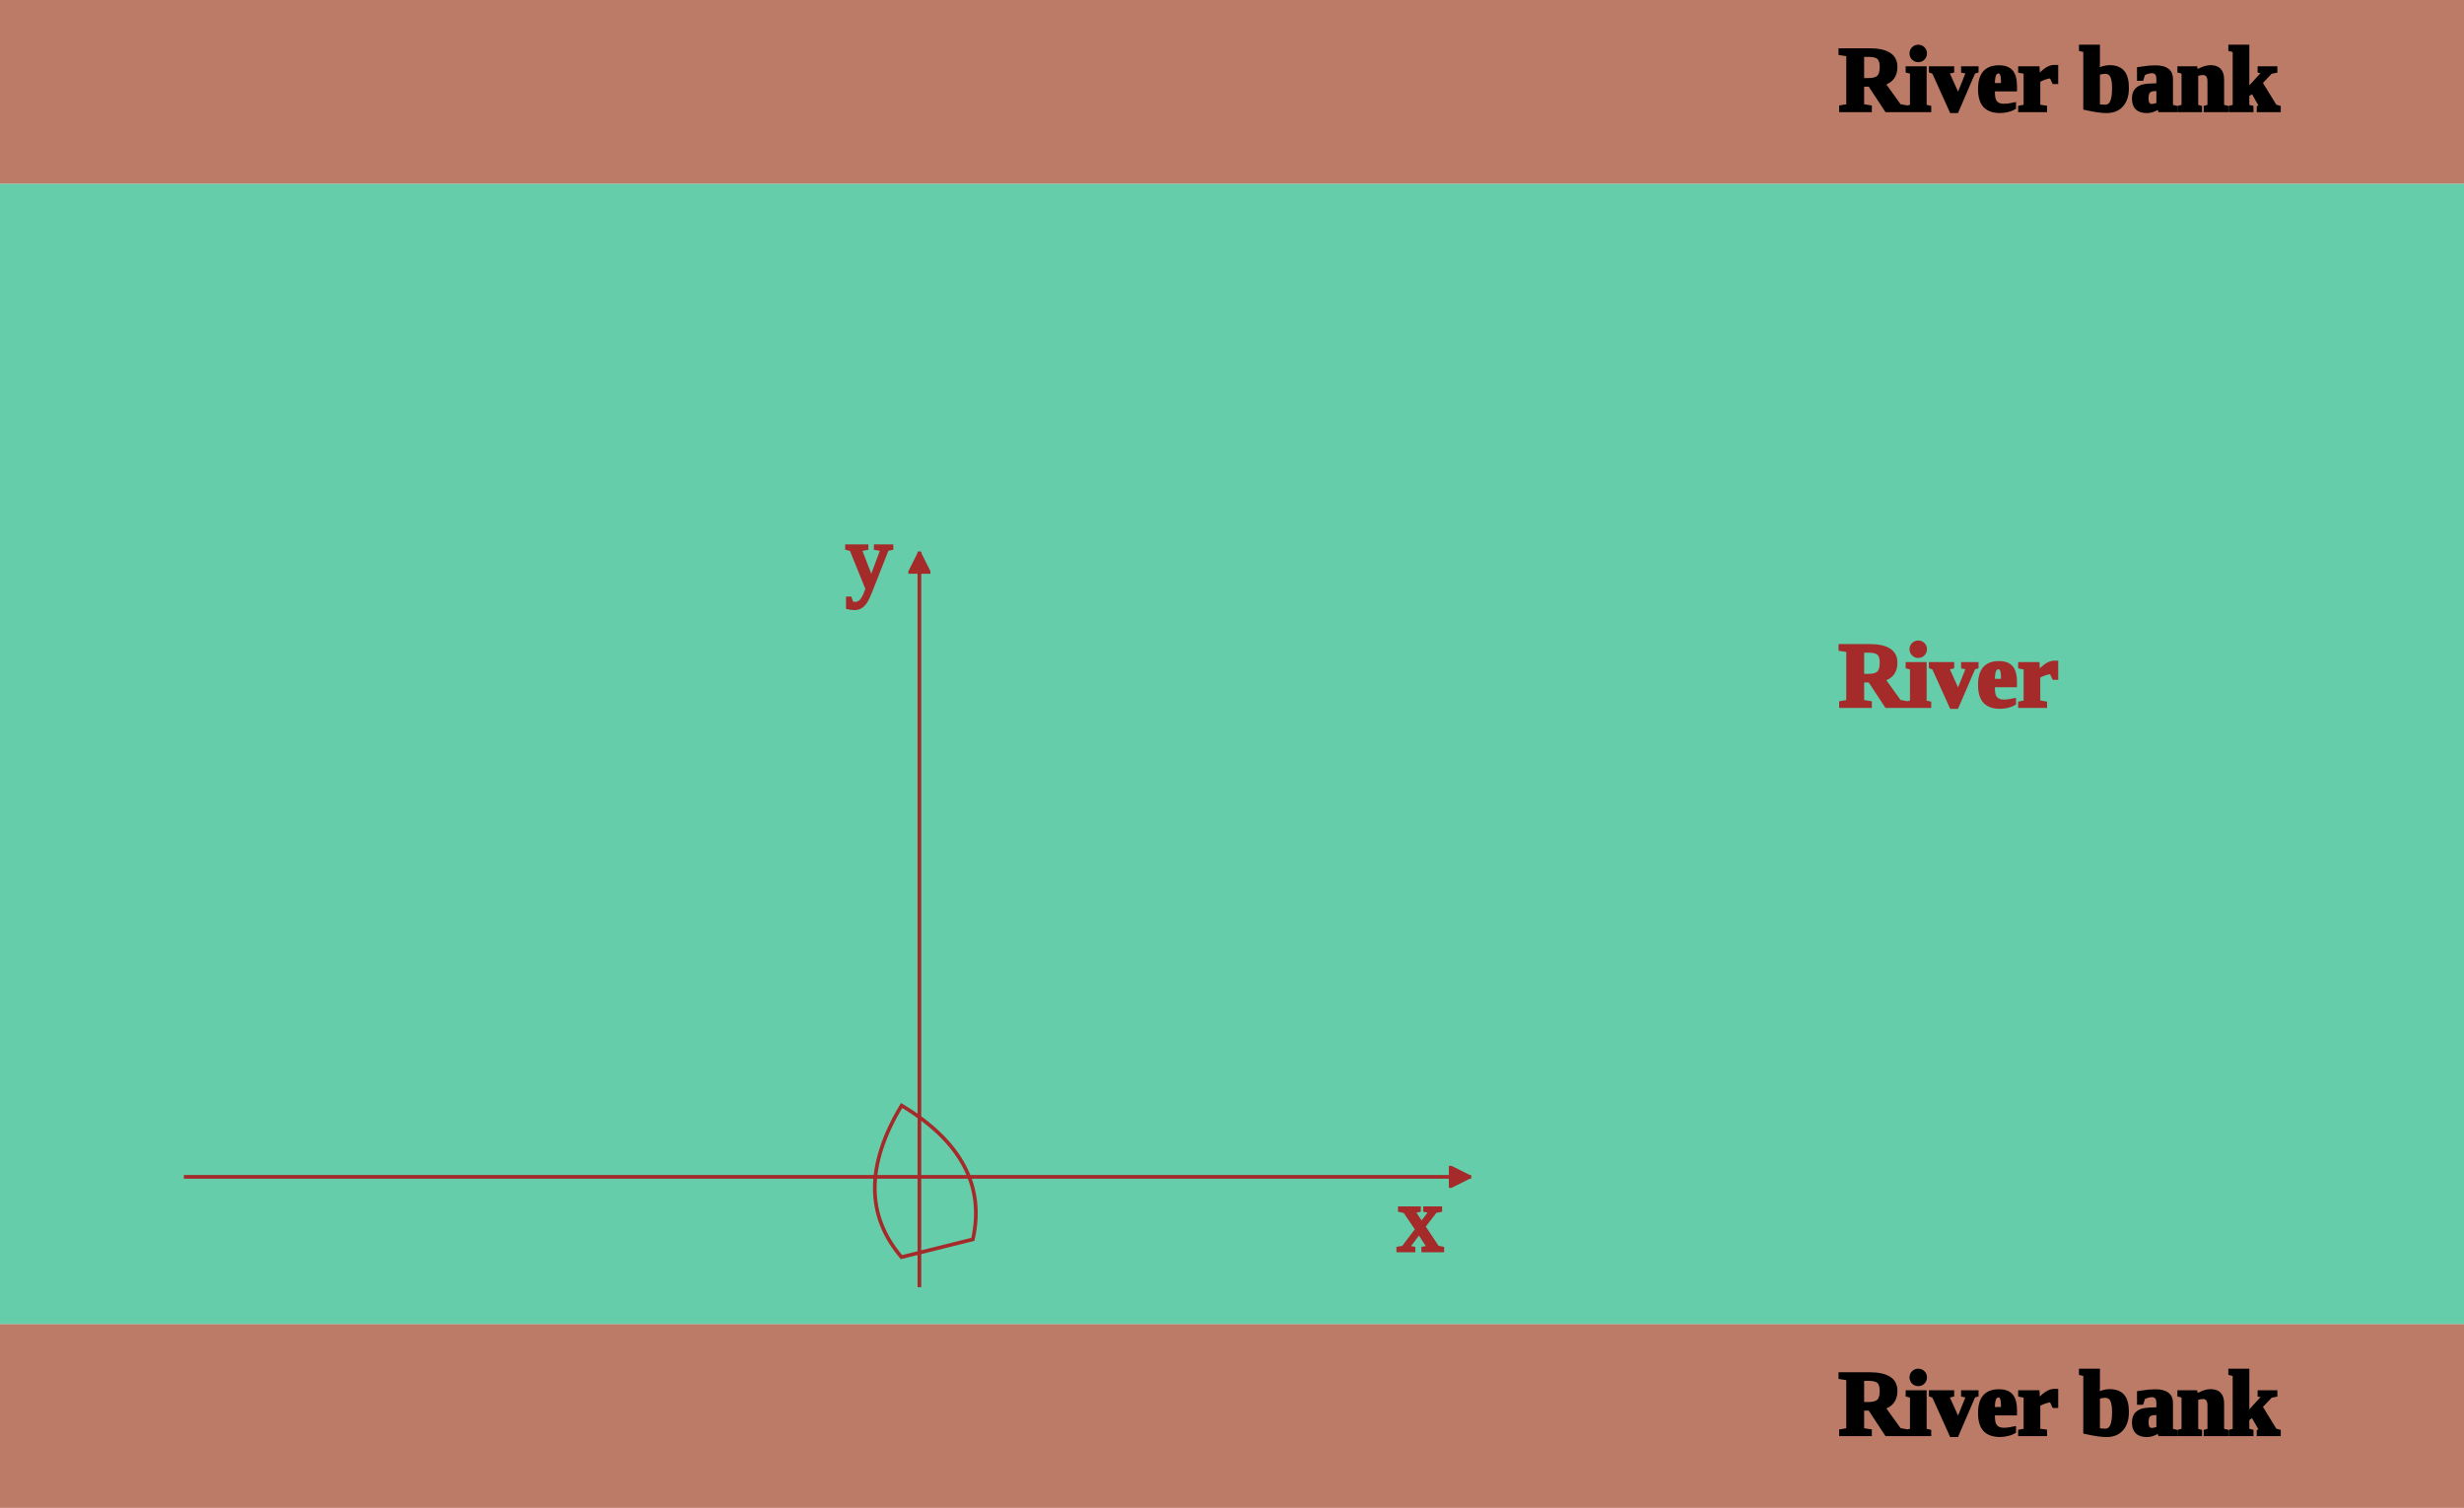
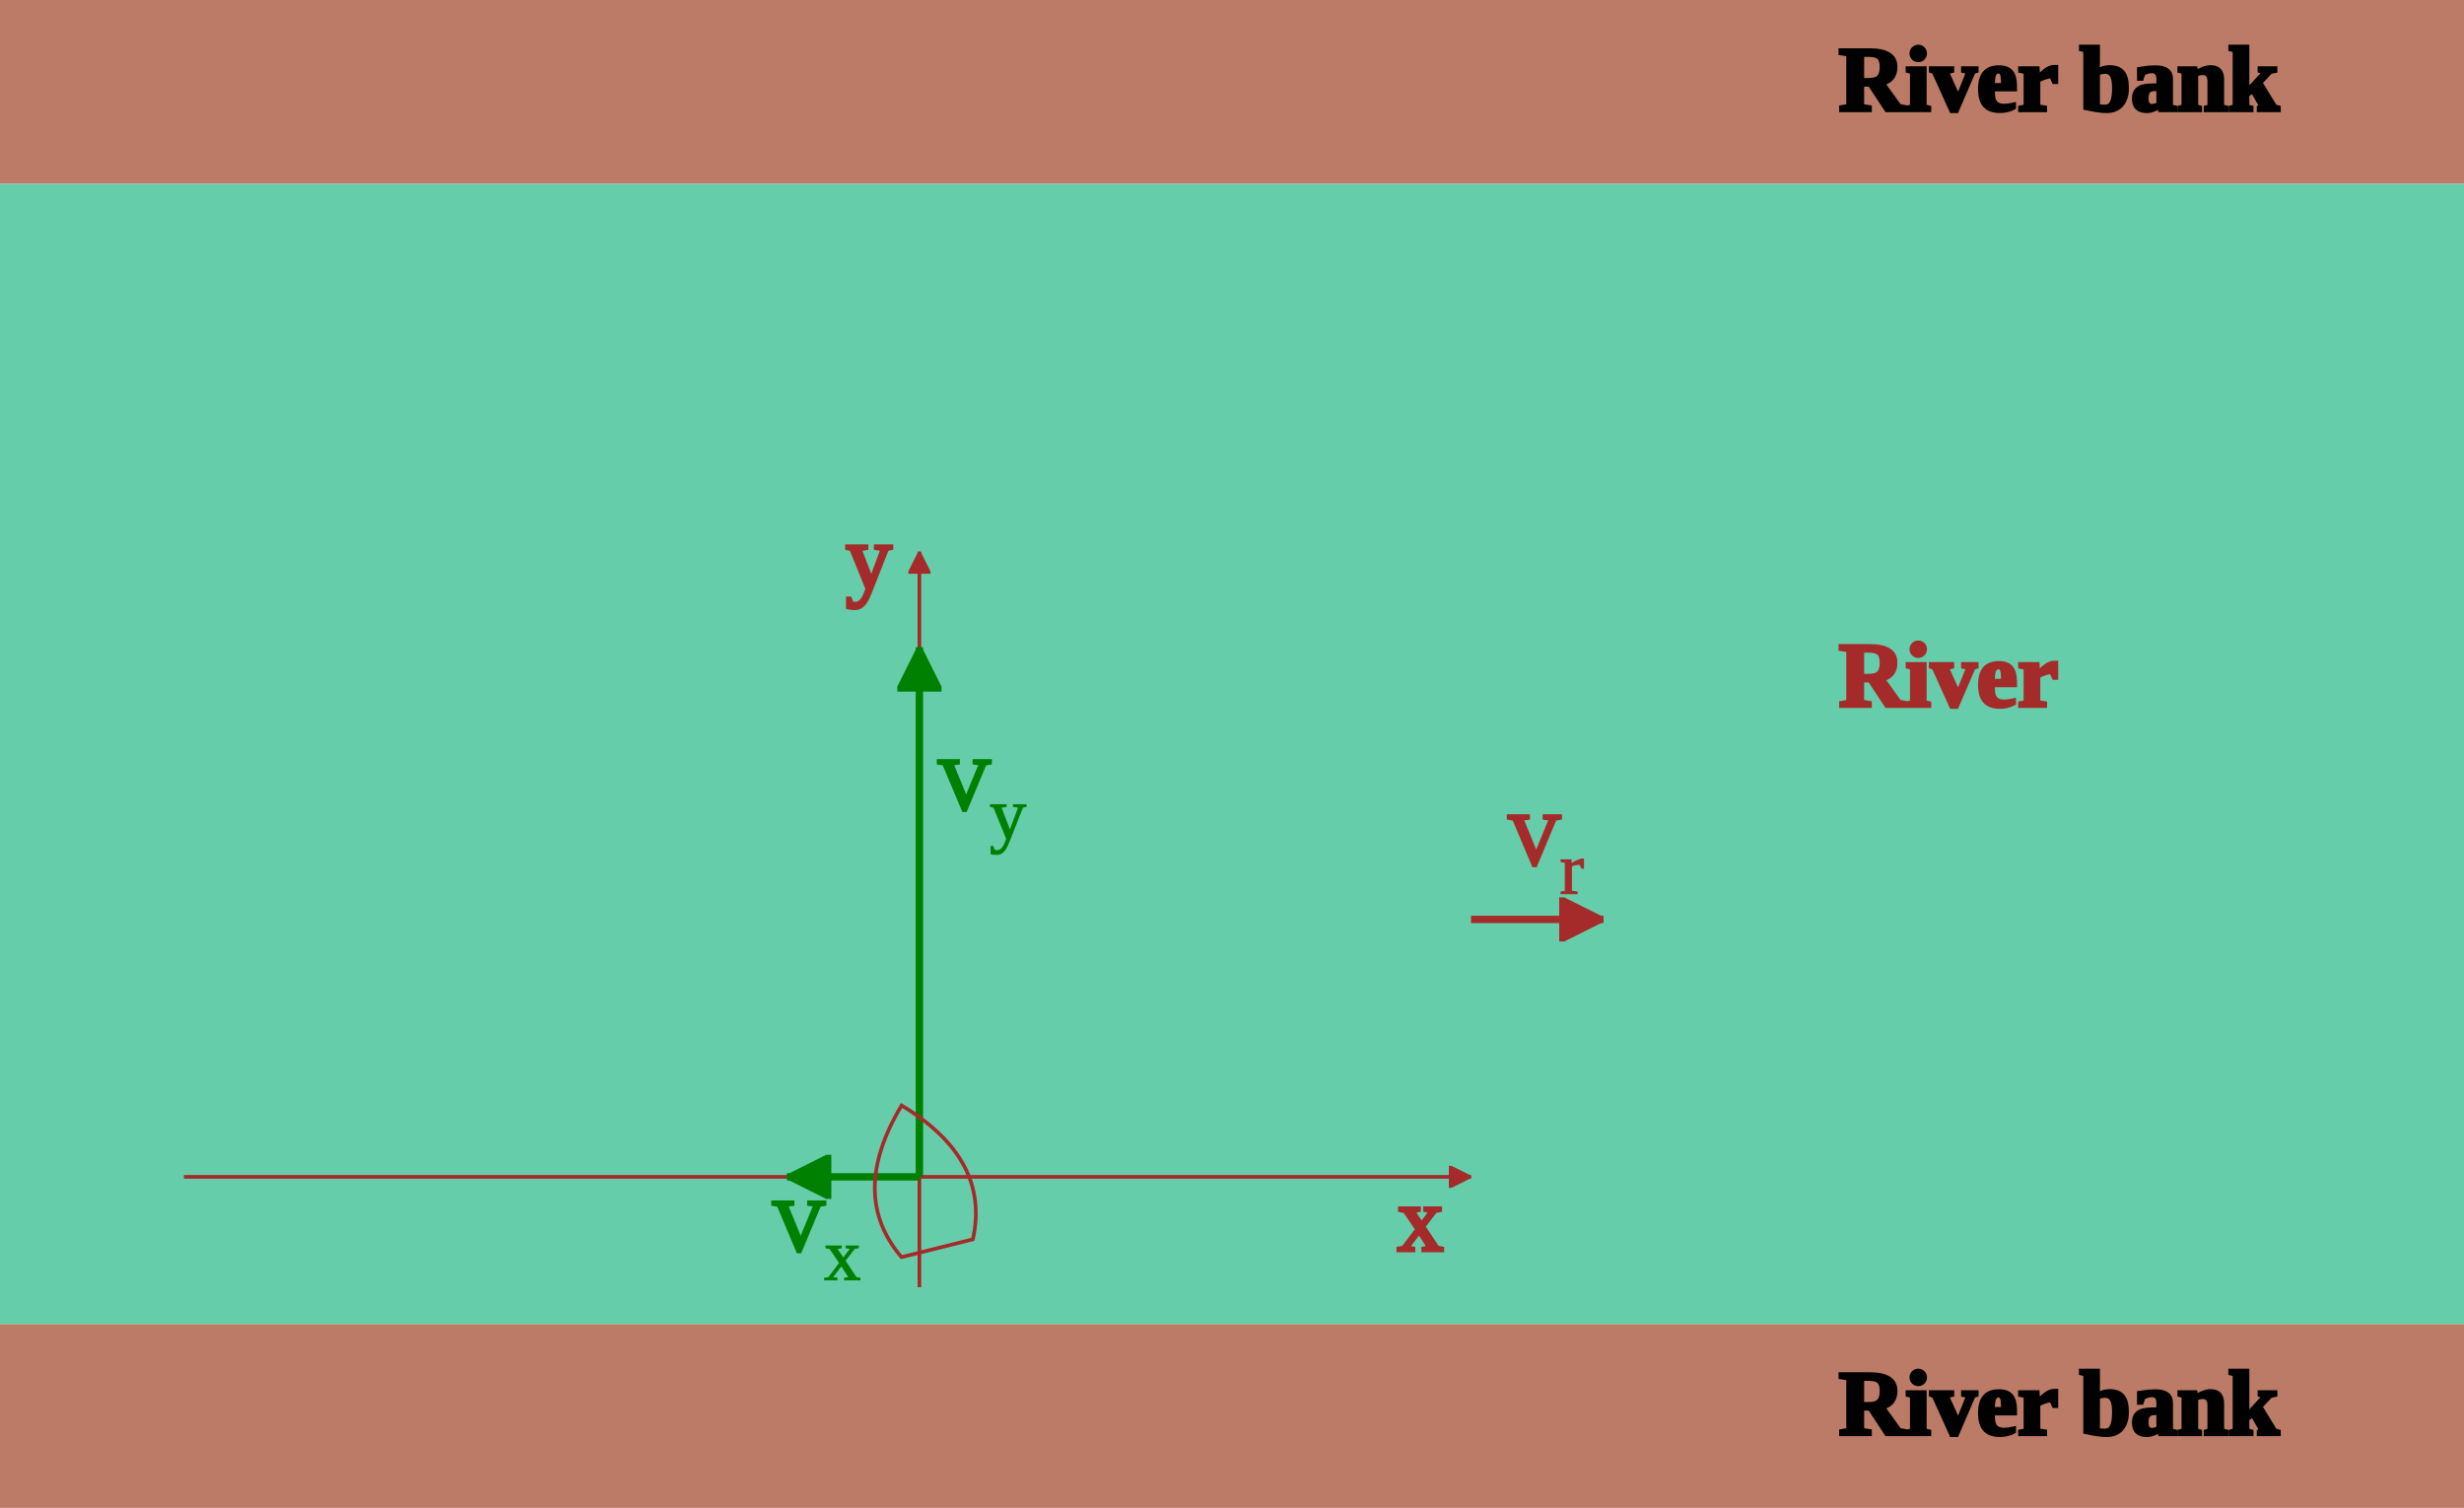
<svg xmlns="http://www.w3.org/2000/svg" width="670" height="410" viewBox="0 0 670 410">
  <defs>
    <marker id="Bluearrow" viewBox="0 0 10 10" refX="10" refY="5" markerWidth="6" markerHeight="6" orient="auto-start-reverse">
      <path d="M 0 0 L 10 5 L 0 10 z" stroke="blue" fill="blue" />
    </marker>
    <marker id="Brownarrow" viewBox="0 0 10 10" refX="10" refY="5" markerWidth="6" markerHeight="6" orient="auto-start-reverse">
      <path d="M 0 0 L 10 5 L 0 10 z" stroke="brown" fill="brown" />
    </marker>
    <marker id="Greenarrow" viewBox="0 0 10 10" refX="10" refY="5" markerWidth="6" markerHeight="6" orient="auto-start-reverse">
      <path d="M 0 0 L 10 5 L 0 10 z" stroke="green" fill="green" />
    </marker>
  </defs>
  <rect style="fill:#af634a;fill-opacity:0.84" width="670" height="50" x="0" y="360" />
  <text x="500" y="390" font-size="25" stroke="black" font-weight="bold">
        River bank
    </text>
  <rect style="fill:#af634a;fill-opacity:0.84" width="670" height="50" x="0" y="0" />
  <text x="500" y="30" font-size="25" stroke="black" font-weight="bold">
        River bank
    </text>
  <rect style="fill:mediumaquamarine" width="670" height="310" x="0" y="50" />
  <text x="500" y="192" font-size="25" stroke="brown" fill="brown" font-weight="bold">
        River
    </text>
  <line x1="50" y1="320" x2="400" y2="320" stroke="brown" stroke-width="1" marker-end="url(#Brownarrow)" />
  <text x="380" y="340" font-size="25" stroke="brown" fill="brown">
		x
	</text>
  <line x1="250" y1="350" x2="250" y2="150" stroke="brown" stroke-width="1" marker-end="url(#Brownarrow)" />
  <text x="230" y="160" font-size="25" stroke="brown" fill="brown">
		y
	</text>
+   <line x1="400" y1="250" x2="436" y2="250" stroke="brown" stroke-width="2" marker-end="url(#Brownarrow)" />
+   <text x="410" y="235" font-size="20" stroke="brown" fill="brown">
+ 		V
+ 		<tspan dx="-5" dy="8" font-size="20" stroke-width="0.3">r</tspan>
+   </text>
+   <line x1="250" y1="320" x2="250" y2="176" stroke="green" stroke-width="2" marker-end="url(#Greenarrow)" />
+   <text x="255" y="220" font-size="20" stroke="green" fill="green">
+ 		V
+ 		<tspan dx="-5" dy="8" font-size="20" stroke-width="0.3">y</tspan>
+   </text>
+   <line x1="250" y1="320" x2="214" y2="320" stroke="green" stroke-width="2" marker-end="url(#Greenarrow)" />
+   <text x="210" y="340" font-size="20" stroke="green" fill="green">
+ 		V
+ 		<tspan dx="-5" dy="8" font-size="20" stroke-width="0.3">x</tspan>
+   </text>
  <g transform="translate(230, 300)       rotate(-104, 20, 20)">
    <path d="M 0 10 q 20 -10 40 10 q -20 20 -40 10 z" stroke="brown" style="fill:none" />
  </g>
</svg>
